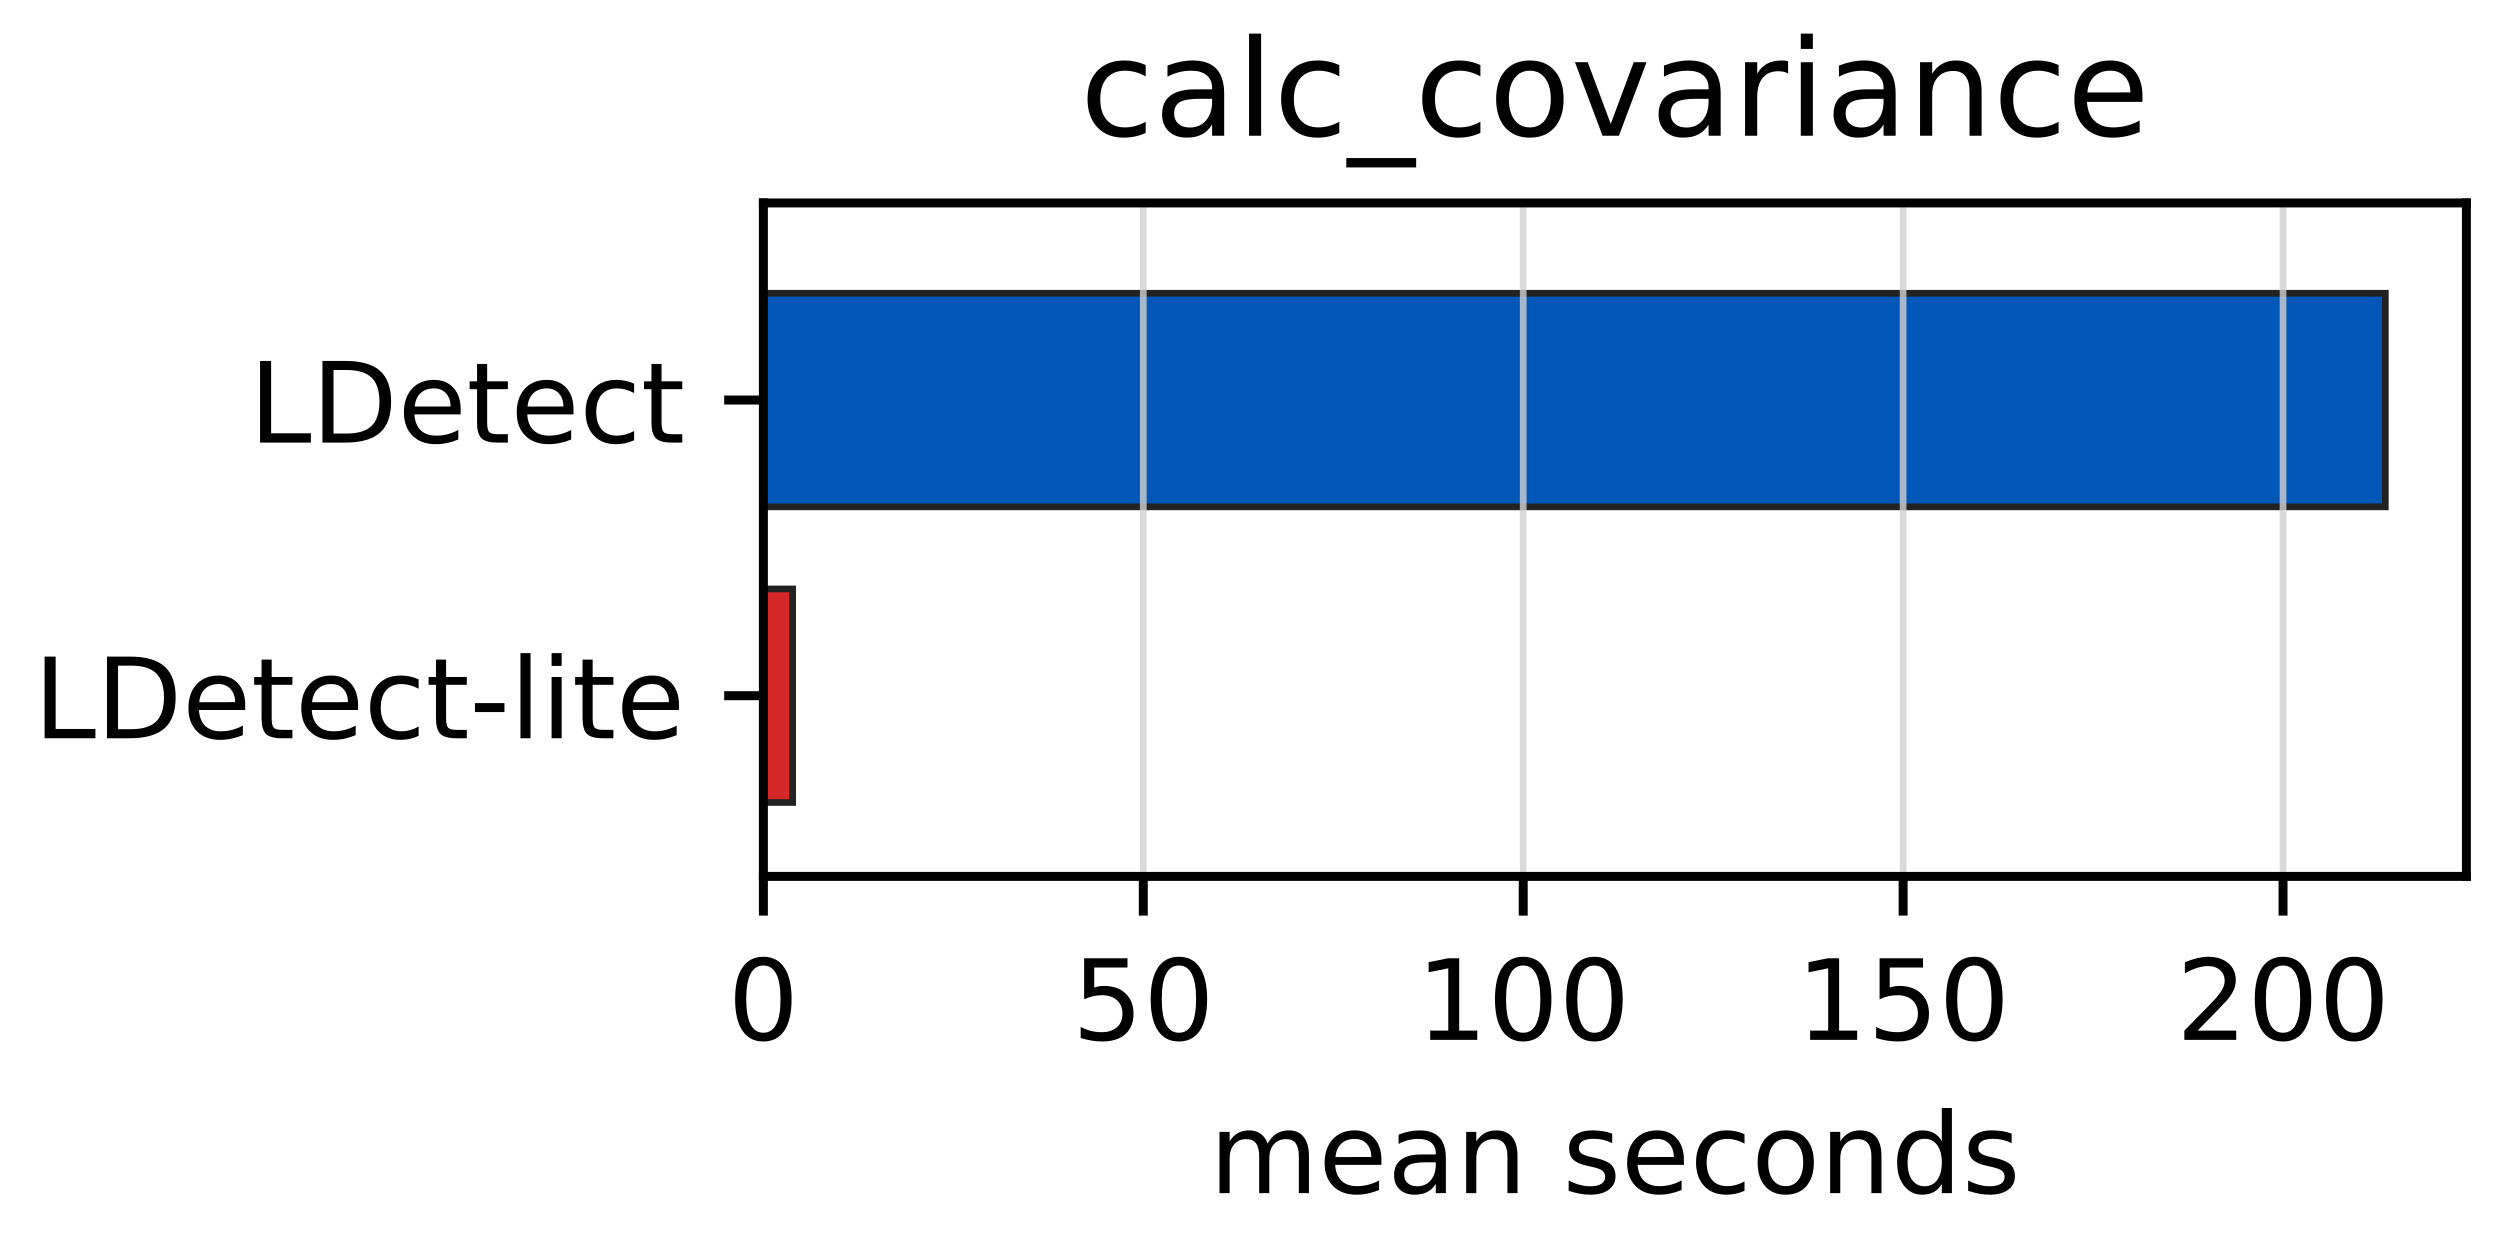
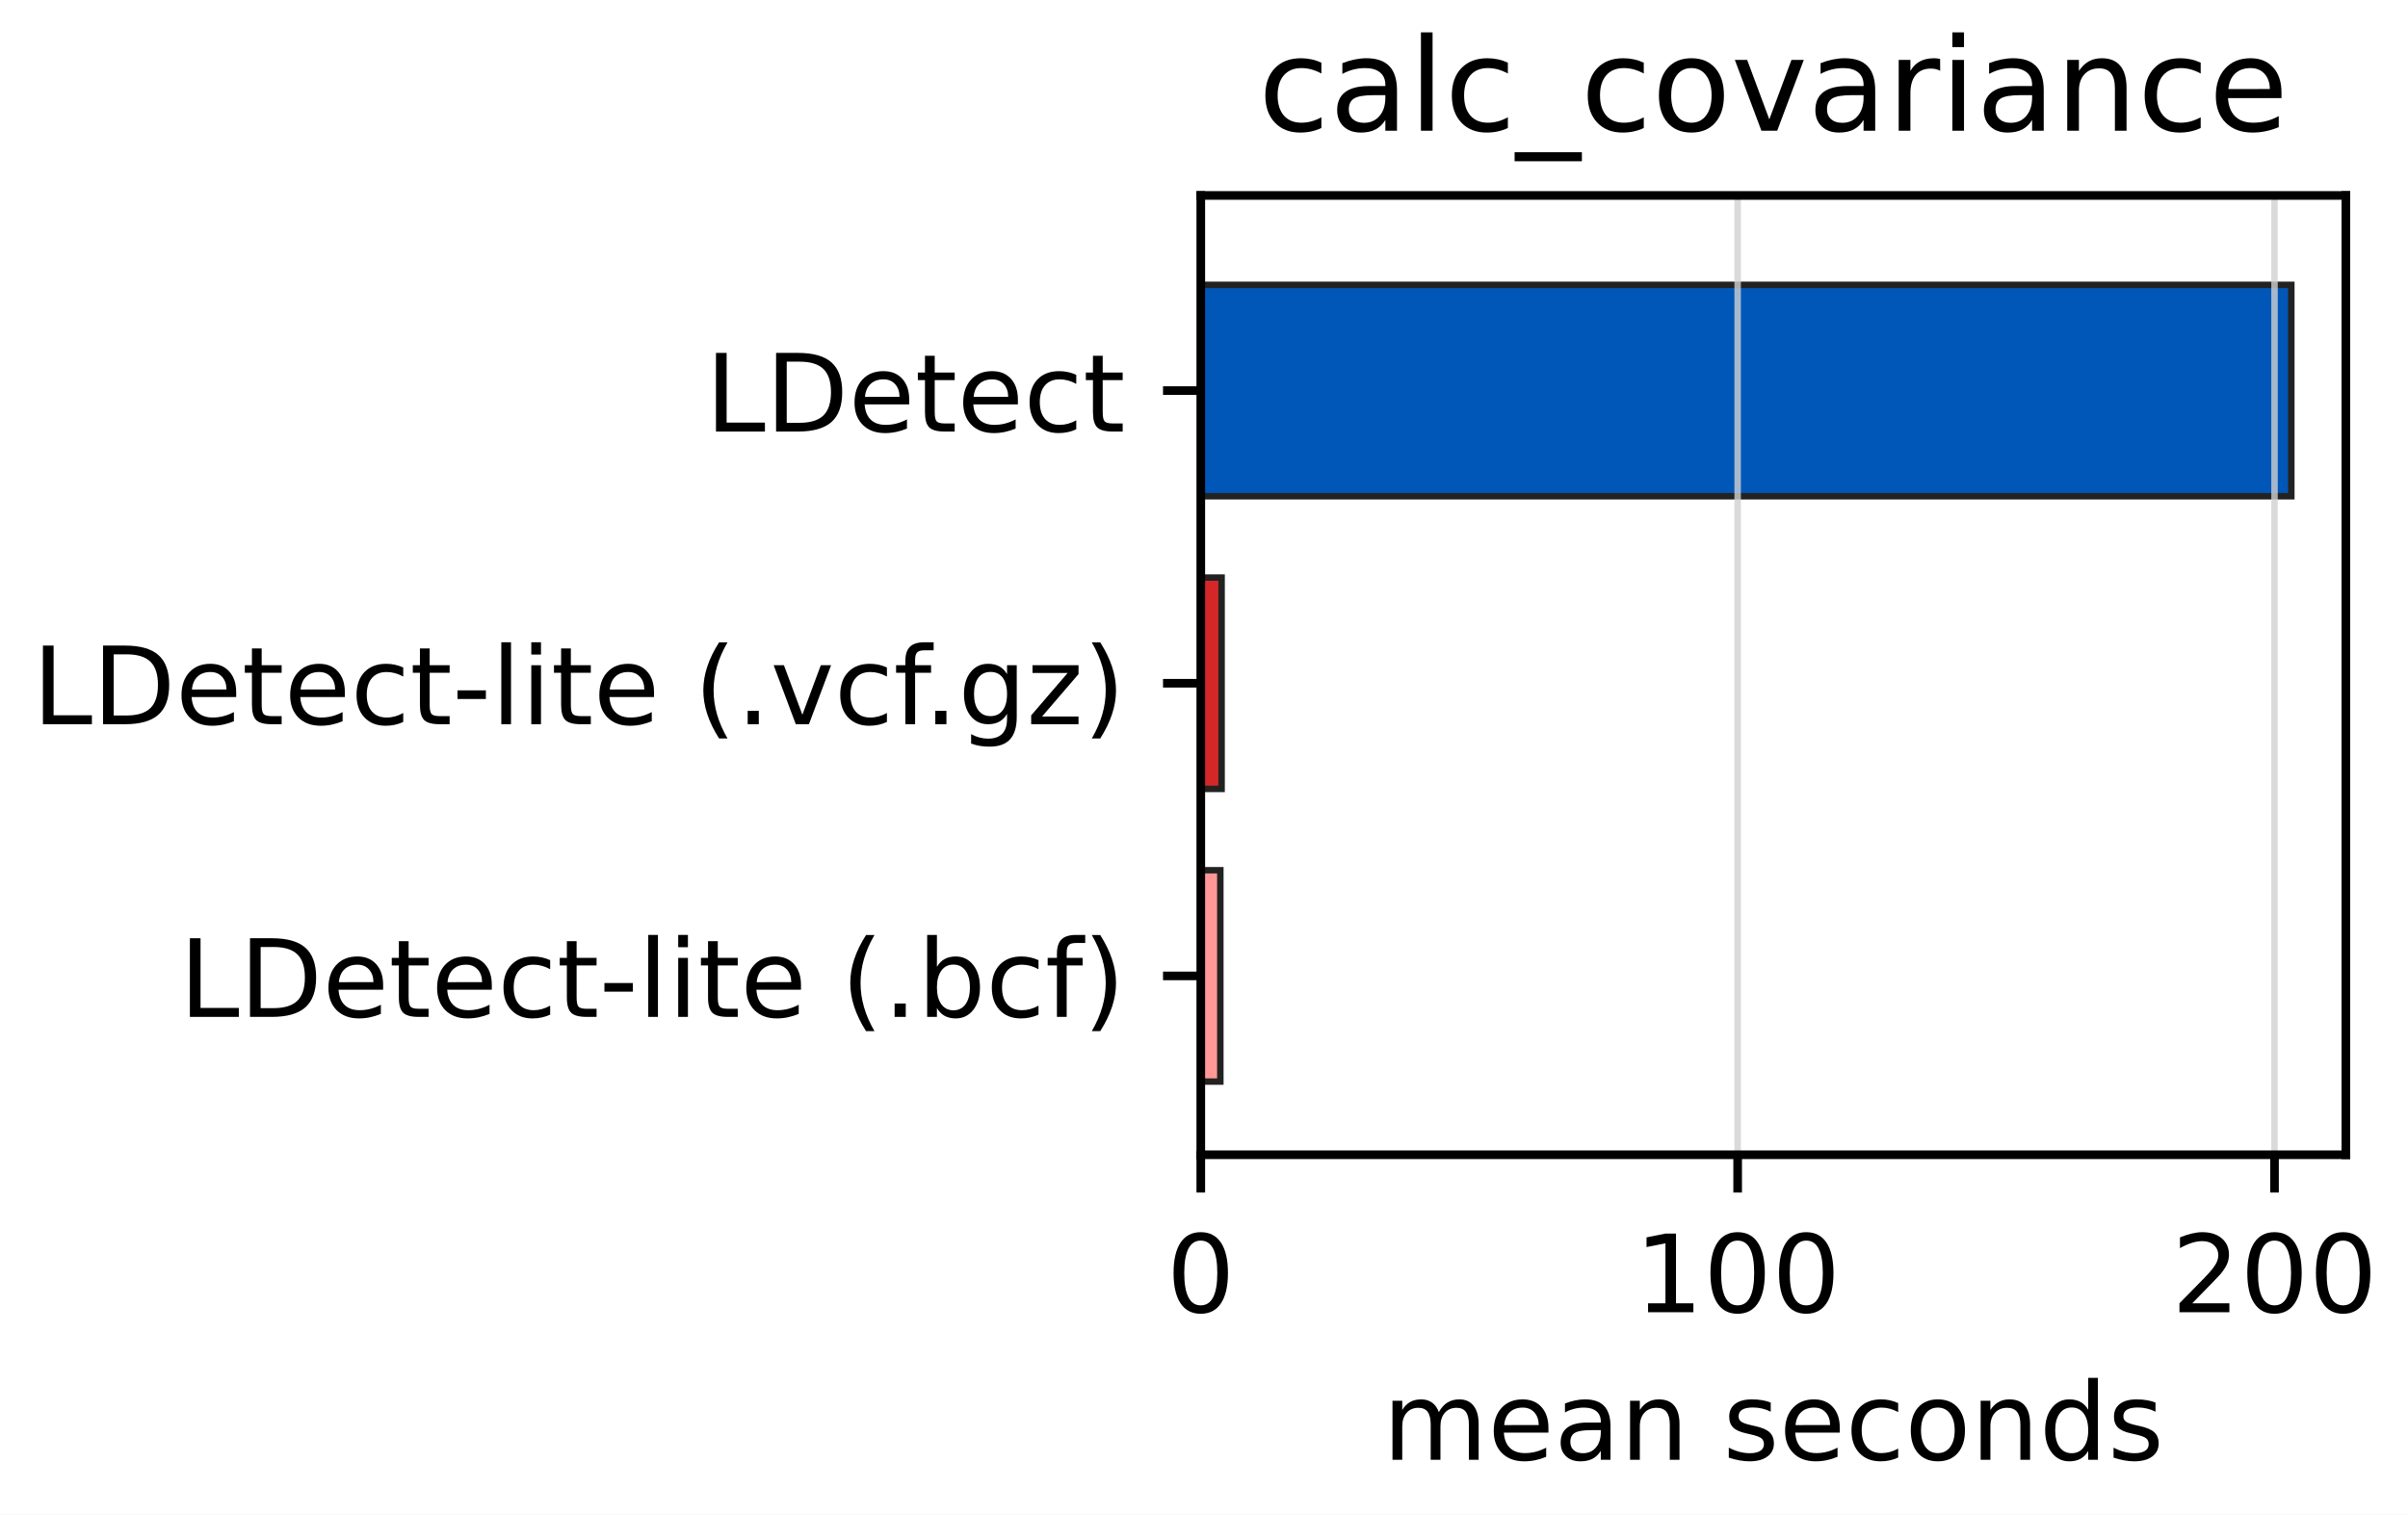
- <svg xmlns="http://www.w3.org/2000/svg" xmlns:xlink="http://www.w3.org/1999/xlink" width="223.2pt" height="111.6pt" viewBox="0 0 223.2 111.6" version="1.1">
+ <svg xmlns="http://www.w3.org/2000/svg" xmlns:xlink="http://www.w3.org/1999/xlink" width="223.2pt" height="140.4pt" viewBox="0 0 223.2 140.4" version="1.1">
  <defs>
    <style type="text/css">*{stroke-linejoin: round; stroke-linecap: butt}</style>
  </defs>
  <g id="figure_1">
    <g id="patch_1">
-       <path d="M 0 111.6  L 223.2 111.6  L 223.2 0  L 0 0  z " style="fill: #ffffff" />
+       <path d="M 0 140.4  L 223.2 140.4  L 223.2 0  L 0 0  z " style="fill: #ffffff" />
    </g>
    <g id="axes_1">
      <g id="patch_2">
-         <path d="M 68.155 78.244  L 220.2 78.244  L 220.2 18.118  L 68.155 18.118  z " style="fill: #ffffff" />
+         <path d="M 111.302 107.044  L 217.439 107.044  L 217.439 18.118  L 111.302 18.118  z " style="fill: #ffffff" />
      </g>
      <g id="patch_3">
-         <path d="M 68.155 26.184  L 212.96 26.184  L 212.96 45.248  L 68.155 45.248  z " clip-path="url(#pc7d5cfd12a)" style="fill: #0057b8; stroke: #222222; stroke-width: 0.6; stroke-linejoin: miter" />
+         <path d="M 111.302 26.408  L 212.385 26.408  L 212.385 46.002  L 111.302 46.002  z " clip-path="url(#p55ae9237c2)" style="fill: #0057b8; stroke: #222222; stroke-width: 0.6; stroke-linejoin: miter" />
      </g>
      <g id="patch_4">
-         <path d="M 68.155 52.58  L 70.767 52.58  L 70.767 71.644  L 68.155 71.644  z " clip-path="url(#pc7d5cfd12a)" style="fill: #d62728; stroke: #222222; stroke-width: 0.6; stroke-linejoin: miter" />
+         <path d="M 111.302 53.538  L 113.231 53.538  L 113.231 73.131  L 111.302 73.131  z " clip-path="url(#p55ae9237c2)" style="fill: #d62728; stroke: #222222; stroke-width: 0.6; stroke-linejoin: miter" />
+       </g>
+       <g id="patch_5">
+         <path d="M 111.302 80.667  L 113.114 80.667  L 113.114 100.261  L 111.302 100.261  z " clip-path="url(#p55ae9237c2)" style="fill: #ff9896; stroke: #222222; stroke-width: 0.6; stroke-linejoin: miter" />
      </g>
      <g id="matplotlib.axis_1">
        <g id="xtick_1">
          <g id="line2d_1">
-             <path d="M 68.155 78.244  L 68.155 18.118  " clip-path="url(#pc7d5cfd12a)" style="fill: none; stroke: #d0d0d0; stroke-opacity: 0.8; stroke-width: 0.6; stroke-linecap: square" />
+             <path d="M 111.302 107.044  L 111.302 18.118  " clip-path="url(#p55ae9237c2)" style="fill: none; stroke: #d0d0d0; stroke-opacity: 0.8; stroke-width: 0.6; stroke-linecap: square" />
          </g>
          <g id="line2d_2">
            <defs>
-               <path id="mc9c76d34bc" d="M 0 0  L 0 3.5  " style="stroke: #000000; stroke-width: 0.8" />
+               <path id="mbdb4639074" d="M 0 0  L 0 3.5  " style="stroke: #000000; stroke-width: 0.8" />
            </defs>
            <g>
-               <use xlink:href="#mc9c76d34bc" x="68.155" y="78.244" style="stroke: #000000; stroke-width: 0.8" />
+               <use xlink:href="#mbdb4639074" x="111.302" y="107.044" style="stroke: #000000; stroke-width: 0.8" />
            </g>
          </g>
          <g id="text_1">
-             <g transform="translate(64.97368 92.84195) scale(0.1 -0.1)">
+             <g transform="translate(108.1206 121.6419) scale(0.1 -0.1)">
              <defs>
                <path id="DejaVuSans-30" d="M 2034 4250  Q 1547 4250 1301 3770  Q 1056 3291 1056 2328  Q 1056 1369 1301 889  Q 1547 409 2034 409  Q 2525 409 2770 889  Q 3016 1369 3016 2328  Q 3016 3291 2770 3770  Q 2525 4250 2034 4250  z M 2034 4750  Q 2819 4750 3233 4129  Q 3647 3509 3647 2328  Q 3647 1150 3233 529  Q 2819 -91 2034 -91  Q 1250 -91 836 529  Q 422 1150 422 2328  Q 422 3509 836 4129  Q 1250 4750 2034 4750  z " transform="scale(0.015625)" />
              </defs>
              <use xlink:href="#DejaVuSans-30" />
            </g>
          </g>
        </g>
        <g id="xtick_2">
          <g id="line2d_3">
-             <path d="M 102.074 78.244  L 102.074 18.118  " clip-path="url(#pc7d5cfd12a)" style="fill: none; stroke: #d0d0d0; stroke-opacity: 0.8; stroke-width: 0.6; stroke-linecap: square" />
+             <path d="M 161.065 107.044  L 161.065 18.118  " clip-path="url(#p55ae9237c2)" style="fill: none; stroke: #d0d0d0; stroke-opacity: 0.8; stroke-width: 0.6; stroke-linecap: square" />
          </g>
          <g id="line2d_4">
            <g>
-               <use xlink:href="#mc9c76d34bc" x="102.074" y="78.244" style="stroke: #000000; stroke-width: 0.8" />
+               <use xlink:href="#mbdb4639074" x="161.065" y="107.044" style="stroke: #000000; stroke-width: 0.8" />
            </g>
          </g>
          <g id="text_2">
-             <g transform="translate(95.71123 92.84195) scale(0.1 -0.1)">
-               <defs>
-                 <path id="DejaVuSans-35" d="M 691 4666  L 3169 4666  L 3169 4134  L 1269 4134  L 1269 2991  Q 1406 3038 1543 3061  Q 1681 3084 1819 3084  Q 2600 3084 3056 2656  Q 3513 2228 3513 1497  Q 3513 744 3044 326  Q 2575 -91 1722 -91  Q 1428 -91 1123 -41  Q 819 9 494 109  L 494 744  Q 775 591 1075 516  Q 1375 441 1709 441  Q 2250 441 2565 725  Q 2881 1009 2881 1497  Q 2881 1984 2565 2268  Q 2250 2553 1709 2553  Q 1456 2553 1204 2497  Q 953 2441 691 2322  L 691 4666  z " transform="scale(0.015625)" />
-               </defs>
-               <use xlink:href="#DejaVuSans-35" />
-               <use xlink:href="#DejaVuSans-30" transform="translate(63.62305 0)" />
-             </g>
-           </g>
-         </g>
-         <g id="xtick_3">
-           <g id="line2d_5">
-             <path d="M 135.993 78.244  L 135.993 18.118  " clip-path="url(#pc7d5cfd12a)" style="fill: none; stroke: #d0d0d0; stroke-opacity: 0.8; stroke-width: 0.6; stroke-linecap: square" />
-           </g>
-           <g id="line2d_6">
-             <g>
-               <use xlink:href="#mc9c76d34bc" x="135.993" y="78.244" style="stroke: #000000; stroke-width: 0.8" />
-             </g>
-           </g>
-           <g id="text_3">
-             <g transform="translate(126.4488 92.84195) scale(0.1 -0.1)">
+             <g transform="translate(151.5211 121.6419) scale(0.1 -0.1)">
              <defs>
                <path id="DejaVuSans-31" d="M 794 531  L 1825 531  L 1825 4091  L 703 3866  L 703 4441  L 1819 4666  L 2450 4666  L 2450 531  L 3481 531  L 3481 0  L 794 0  L 794 531  z " transform="scale(0.015625)" />
              </defs>
              <use xlink:href="#DejaVuSans-31" />
              <use xlink:href="#DejaVuSans-30" transform="translate(63.62305 0)" />
              <use xlink:href="#DejaVuSans-30" transform="translate(127.2461 0)" />
            </g>
          </g>
        </g>
-         <g id="xtick_4">
-           <g id="line2d_7">
-             <path d="M 169.911 78.244  L 169.911 18.118  " clip-path="url(#pc7d5cfd12a)" style="fill: none; stroke: #d0d0d0; stroke-opacity: 0.8; stroke-width: 0.6; stroke-linecap: square" />
-           </g>
-           <g id="line2d_8">
-             <g>
-               <use xlink:href="#mc9c76d34bc" x="169.911" y="78.244" style="stroke: #000000; stroke-width: 0.8" />
-             </g>
-           </g>
-           <g id="text_4">
-             <g transform="translate(160.3676 92.84195) scale(0.1 -0.1)">
-               <use xlink:href="#DejaVuSans-31" />
-               <use xlink:href="#DejaVuSans-35" transform="translate(63.62305 0)" />
-               <use xlink:href="#DejaVuSans-30" transform="translate(127.2461 0)" />
-             </g>
-           </g>
-         </g>
-         <g id="xtick_5">
-           <g id="line2d_9">
-             <path d="M 203.83 78.244  L 203.83 18.118  " clip-path="url(#pc7d5cfd12a)" style="fill: none; stroke: #d0d0d0; stroke-opacity: 0.8; stroke-width: 0.6; stroke-linecap: square" />
-           </g>
-           <g id="line2d_10">
-             <g>
-               <use xlink:href="#mc9c76d34bc" x="203.83" y="78.244" style="stroke: #000000; stroke-width: 0.8" />
-             </g>
-           </g>
-           <g id="text_5">
-             <g transform="translate(194.2864 92.84195) scale(0.1 -0.1)">
+         <g id="xtick_3">
+           <g id="line2d_5">
+             <path d="M 210.828 107.044  L 210.828 18.118  " clip-path="url(#p55ae9237c2)" style="fill: none; stroke: #d0d0d0; stroke-opacity: 0.8; stroke-width: 0.6; stroke-linecap: square" />
+           </g>
+           <g id="line2d_6">
+             <g>
+               <use xlink:href="#mbdb4639074" x="210.828" y="107.044" style="stroke: #000000; stroke-width: 0.8" />
+             </g>
+           </g>
+           <g id="text_3">
+             <g transform="translate(201.2842 121.6419) scale(0.1 -0.1)">
              <defs>
                <path id="DejaVuSans-32" d="M 1228 531  L 3431 531  L 3431 0  L 469 0  L 469 531  Q 828 903 1448 1529  Q 2069 2156 2228 2338  Q 2531 2678 2651 2914  Q 2772 3150 2772 3378  Q 2772 3750 2511 3984  Q 2250 4219 1831 4219  Q 1534 4219 1204 4116  Q 875 4013 500 3803  L 500 4441  Q 881 4594 1212 4672  Q 1544 4750 1819 4750  Q 2544 4750 2975 4387  Q 3406 4025 3406 3419  Q 3406 3131 3298 2873  Q 3191 2616 2906 2266  Q 2828 2175 2409 1742  Q 1991 1309 1228 531  z " transform="scale(0.015625)" />
              </defs>
              <use xlink:href="#DejaVuSans-32" />
              <use xlink:href="#DejaVuSans-30" transform="translate(63.62305 0)" />
              <use xlink:href="#DejaVuSans-30" transform="translate(127.2461 0)" />
            </g>
          </g>
        </g>
-         <g id="text_6">
-           <g transform="translate(107.9711 106.5201) scale(0.1 -0.1)">
+         <g id="text_4">
+           <g transform="translate(128.164 135.3201) scale(0.1 -0.1)">
            <defs>
              <path id="DejaVuSans-6d" d="M 3328 2828  Q 3544 3216 3844 3400  Q 4144 3584 4550 3584  Q 5097 3584 5394 3201  Q 5691 2819 5691 2113  L 5691 0  L 5113 0  L 5113 2094  Q 5113 2597 4934 2840  Q 4756 3084 4391 3084  Q 3944 3084 3684 2787  Q 3425 2491 3425 1978  L 3425 0  L 2847 0  L 2847 2094  Q 2847 2600 2669 2842  Q 2491 3084 2119 3084  Q 1678 3084 1418 2786  Q 1159 2488 1159 1978  L 1159 0  L 581 0  L 581 3500  L 1159 3500  L 1159 2956  Q 1356 3278 1631 3431  Q 1906 3584 2284 3584  Q 2666 3584 2933 3390  Q 3200 3197 3328 2828  z " transform="scale(0.015625)" />
              <path id="DejaVuSans-65" d="M 3597 1894  L 3597 1613  L 953 1613  Q 991 1019 1311 708  Q 1631 397 2203 397  Q 2534 397 2845 478  Q 3156 559 3463 722  L 3463 178  Q 3153 47 2828 -22  Q 2503 -91 2169 -91  Q 1331 -91 842 396  Q 353 884 353 1716  Q 353 2575 817 3079  Q 1281 3584 2069 3584  Q 2775 3584 3186 3129  Q 3597 2675 3597 1894  z M 3022 2063  Q 3016 2534 2758 2815  Q 2500 3097 2075 3097  Q 1594 3097 1305 2825  Q 1016 2553 972 2059  L 3022 2063  z " transform="scale(0.015625)" />
              <path id="DejaVuSans-61" d="M 2194 1759  Q 1497 1759 1228 1600  Q 959 1441 959 1056  Q 959 750 1161 570  Q 1363 391 1709 391  Q 2188 391 2477 730  Q 2766 1069 2766 1631  L 2766 1759  L 2194 1759  z M 3341 1997  L 3341 0  L 2766 0  L 2766 531  Q 2569 213 2275 61  Q 1981 -91 1556 -91  Q 1019 -91 701 211  Q 384 513 384 1019  Q 384 1609 779 1909  Q 1175 2209 1959 2209  L 2766 2209  L 2766 2266  Q 2766 2663 2505 2880  Q 2244 3097 1772 3097  Q 1472 3097 1187 3025  Q 903 2953 641 2809  L 641 3341  Q 956 3463 1253 3523  Q 1550 3584 1831 3584  Q 2591 3584 2966 3190  Q 3341 2797 3341 1997  z " transform="scale(0.015625)" />
              <path id="DejaVuSans-6e" d="M 3513 2113  L 3513 0  L 2938 0  L 2938 2094  Q 2938 2591 2744 2837  Q 2550 3084 2163 3084  Q 1697 3084 1428 2787  Q 1159 2491 1159 1978  L 1159 0  L 581 0  L 581 3500  L 1159 3500  L 1159 2956  Q 1366 3272 1645 3428  Q 1925 3584 2291 3584  Q 2894 3584 3203 3211  Q 3513 2838 3513 2113  z " transform="scale(0.015625)" />
              <path id="DejaVuSans-20" transform="scale(0.015625)" />
              <path id="DejaVuSans-73" d="M 2834 3397  L 2834 2853  Q 2591 2978 2328 3040  Q 2066 3103 1784 3103  Q 1356 3103 1142 2972  Q 928 2841 928 2578  Q 928 2378 1081 2264  Q 1234 2150 1697 2047  L 1894 2003  Q 2506 1872 2764 1633  Q 3022 1394 3022 966  Q 3022 478 2636 193  Q 2250 -91 1575 -91  Q 1294 -91 989 -36  Q 684 19 347 128  L 347 722  Q 666 556 975 473  Q 1284 391 1588 391  Q 1994 391 2212 530  Q 2431 669 2431 922  Q 2431 1156 2273 1281  Q 2116 1406 1581 1522  L 1381 1569  Q 847 1681 609 1914  Q 372 2147 372 2553  Q 372 3047 722 3315  Q 1072 3584 1716 3584  Q 2034 3584 2315 3537  Q 2597 3491 2834 3397  z " transform="scale(0.015625)" />
              <path id="DejaVuSans-63" d="M 3122 3366  L 3122 2828  Q 2878 2963 2633 3030  Q 2388 3097 2138 3097  Q 1578 3097 1268 2742  Q 959 2388 959 1747  Q 959 1106 1268 751  Q 1578 397 2138 397  Q 2388 397 2633 464  Q 2878 531 3122 666  L 3122 134  Q 2881 22 2623 -34  Q 2366 -91 2075 -91  Q 1284 -91 818 406  Q 353 903 353 1747  Q 353 2603 823 3093  Q 1294 3584 2113 3584  Q 2378 3584 2631 3529  Q 2884 3475 3122 3366  z " transform="scale(0.015625)" />
              <path id="DejaVuSans-6f" d="M 1959 3097  Q 1497 3097 1228 2736  Q 959 2375 959 1747  Q 959 1119 1226 758  Q 1494 397 1959 397  Q 2419 397 2687 759  Q 2956 1122 2956 1747  Q 2956 2369 2687 2733  Q 2419 3097 1959 3097  z M 1959 3584  Q 2709 3584 3137 3096  Q 3566 2609 3566 1747  Q 3566 888 3137 398  Q 2709 -91 1959 -91  Q 1206 -91 779 398  Q 353 888 353 1747  Q 353 2609 779 3096  Q 1206 3584 1959 3584  z " transform="scale(0.015625)" />
              <path id="DejaVuSans-64" d="M 2906 2969  L 2906 4863  L 3481 4863  L 3481 0  L 2906 0  L 2906 525  Q 2725 213 2448 61  Q 2172 -91 1784 -91  Q 1150 -91 751 415  Q 353 922 353 1747  Q 353 2572 751 3078  Q 1150 3584 1784 3584  Q 2172 3584 2448 3432  Q 2725 3281 2906 2969  z M 947 1747  Q 947 1113 1208 752  Q 1469 391 1925 391  Q 2381 391 2643 752  Q 2906 1113 2906 1747  Q 2906 2381 2643 2742  Q 2381 3103 1925 3103  Q 1469 3103 1208 2742  Q 947 2381 947 1747  z " transform="scale(0.015625)" />
            </defs>
            <use xlink:href="#DejaVuSans-6d" />
            <use xlink:href="#DejaVuSans-65" transform="translate(97.41211 0)" />
            <use xlink:href="#DejaVuSans-61" transform="translate(158.9355 0)" />
            <use xlink:href="#DejaVuSans-6e" transform="translate(220.2148 0)" />
            <use xlink:href="#DejaVuSans-20" transform="translate(283.5938 0)" />
            <use xlink:href="#DejaVuSans-73" transform="translate(315.3809 0)" />
            <use xlink:href="#DejaVuSans-65" transform="translate(367.4805 0)" />
            <use xlink:href="#DejaVuSans-63" transform="translate(429.0039 0)" />
            <use xlink:href="#DejaVuSans-6f" transform="translate(483.9844 0)" />
            <use xlink:href="#DejaVuSans-6e" transform="translate(545.166 0)" />
            <use xlink:href="#DejaVuSans-64" transform="translate(608.5449 0)" />
            <use xlink:href="#DejaVuSans-73" transform="translate(672.0215 0)" />
          </g>
        </g>
      </g>
      <g id="matplotlib.axis_2">
        <g id="ytick_1">
-           <g id="line2d_11">
+           <g id="line2d_7">
            <defs>
-               <path id="m15d7954d78" d="M 0 0  L -3.5 0  " style="stroke: #000000; stroke-width: 0.8" />
+               <path id="m452595bb13" d="M 0 0  L -3.5 0  " style="stroke: #000000; stroke-width: 0.8" />
            </defs>
            <g>
-               <use xlink:href="#m15d7954d78" x="68.155" y="35.716" style="stroke: #000000; stroke-width: 0.8" />
-             </g>
-           </g>
-           <g id="text_7">
-             <g transform="translate(22.23774 39.51519) scale(0.1 -0.1)">
+               <use xlink:href="#m452595bb13" x="111.302" y="36.205" style="stroke: #000000; stroke-width: 0.8" />
+             </g>
+           </g>
+           <g id="text_5">
+             <g transform="translate(65.38461 40.00405) scale(0.1 -0.1)">
              <defs>
                <path id="DejaVuSans-4c" d="M 628 4666  L 1259 4666  L 1259 531  L 3531 531  L 3531 0  L 628 0  L 628 4666  z " transform="scale(0.015625)" />
                <path id="DejaVuSans-44" d="M 1259 4147  L 1259 519  L 2022 519  Q 2988 519 3436 956  Q 3884 1394 3884 2338  Q 3884 3275 3436 3711  Q 2988 4147 2022 4147  L 1259 4147  z M 628 4666  L 1925 4666  Q 3281 4666 3915 4102  Q 4550 3538 4550 2338  Q 4550 1131 3912 565  Q 3275 0 1925 0  L 628 0  L 628 4666  z " transform="scale(0.015625)" />
                <path id="DejaVuSans-74" d="M 1172 4494  L 1172 3500  L 2356 3500  L 2356 3053  L 1172 3053  L 1172 1153  Q 1172 725 1289 603  Q 1406 481 1766 481  L 2356 481  L 2356 0  L 1766 0  Q 1100 0 847 248  Q 594 497 594 1153  L 594 3053  L 172 3053  L 172 3500  L 594 3500  L 594 4494  L 1172 4494  z " transform="scale(0.015625)" />
              </defs>
              <use xlink:href="#DejaVuSans-4c" />
              <use xlink:href="#DejaVuSans-44" transform="translate(55.71289 0)" />
              <use xlink:href="#DejaVuSans-65" transform="translate(132.7148 0)" />
              <use xlink:href="#DejaVuSans-74" transform="translate(194.2383 0)" />
              <use xlink:href="#DejaVuSans-65" transform="translate(233.4473 0)" />
              <use xlink:href="#DejaVuSans-63" transform="translate(294.9707 0)" />
              <use xlink:href="#DejaVuSans-74" transform="translate(349.9512 0)" />
            </g>
          </g>
        </g>
        <g id="ytick_2">
-           <g id="line2d_12">
-             <g>
-               <use xlink:href="#m15d7954d78" x="68.155" y="62.112" style="stroke: #000000; stroke-width: 0.8" />
-             </g>
-           </g>
-           <g id="text_8">
-             <g transform="translate(3.00024 65.91159) scale(0.1 -0.1)">
+           <g id="line2d_8">
+             <g>
+               <use xlink:href="#m452595bb13" x="111.302" y="63.335" style="stroke: #000000; stroke-width: 0.8" />
+             </g>
+           </g>
+           <g id="text_6">
+             <g transform="translate(3.00024 67.13376) scale(0.1 -0.1)">
              <defs>
                <path id="DejaVuSans-2d" d="M 313 2009  L 1997 2009  L 1997 1497  L 313 1497  L 313 2009  z " transform="scale(0.015625)" />
                <path id="DejaVuSans-6c" d="M 603 4863  L 1178 4863  L 1178 0  L 603 0  L 603 4863  z " transform="scale(0.015625)" />
                <path id="DejaVuSans-69" d="M 603 3500  L 1178 3500  L 1178 0  L 603 0  L 603 3500  z M 603 4863  L 1178 4863  L 1178 4134  L 603 4134  L 603 4863  z " transform="scale(0.015625)" />
+                 <path id="DejaVuSans-28" d="M 1984 4856  Q 1566 4138 1362 3434  Q 1159 2731 1159 2009  Q 1159 1288 1364 580  Q 1569 -128 1984 -844  L 1484 -844  Q 1016 -109 783 600  Q 550 1309 550 2009  Q 550 2706 781 3412  Q 1013 4119 1484 4856  L 1984 4856  z " transform="scale(0.015625)" />
+                 <path id="DejaVuSans-2e" d="M 684 794  L 1344 794  L 1344 0  L 684 0  L 684 794  z " transform="scale(0.015625)" />
+                 <path id="DejaVuSans-76" d="M 191 3500  L 800 3500  L 1894 563  L 2988 3500  L 3597 3500  L 2284 0  L 1503 0  L 191 3500  z " transform="scale(0.015625)" />
+                 <path id="DejaVuSans-66" d="M 2375 4863  L 2375 4384  L 1825 4384  Q 1516 4384 1395 4259  Q 1275 4134 1275 3809  L 1275 3500  L 2222 3500  L 2222 3053  L 1275 3053  L 1275 0  L 697 0  L 697 3053  L 147 3053  L 147 3500  L 697 3500  L 697 3744  Q 697 4328 969 4595  Q 1241 4863 1831 4863  L 2375 4863  z " transform="scale(0.015625)" />
+                 <path id="DejaVuSans-67" d="M 2906 1791  Q 2906 2416 2648 2759  Q 2391 3103 1925 3103  Q 1463 3103 1205 2759  Q 947 2416 947 1791  Q 947 1169 1205 825  Q 1463 481 1925 481  Q 2391 481 2648 825  Q 2906 1169 2906 1791  z M 3481 434  Q 3481 -459 3084 -895  Q 2688 -1331 1869 -1331  Q 1566 -1331 1297 -1286  Q 1028 -1241 775 -1147  L 775 -588  Q 1028 -725 1275 -790  Q 1522 -856 1778 -856  Q 2344 -856 2625 -561  Q 2906 -266 2906 331  L 2906 616  Q 2728 306 2450 153  Q 2172 0 1784 0  Q 1141 0 747 490  Q 353 981 353 1791  Q 353 2603 747 3093  Q 1141 3584 1784 3584  Q 2172 3584 2450 3431  Q 2728 3278 2906 2969  L 2906 3500  L 3481 3500  L 3481 434  z " transform="scale(0.015625)" />
+                 <path id="DejaVuSans-7a" d="M 353 3500  L 3084 3500  L 3084 2975  L 922 459  L 3084 459  L 3084 0  L 275 0  L 275 525  L 2438 3041  L 353 3041  L 353 3500  z " transform="scale(0.015625)" />
+                 <path id="DejaVuSans-29" d="M 513 4856  L 1013 4856  Q 1481 4119 1714 3412  Q 1947 2706 1947 2009  Q 1947 1309 1714 600  Q 1481 -109 1013 -844  L 513 -844  Q 928 -128 1133 580  Q 1338 1288 1338 2009  Q 1338 2731 1133 3434  Q 928 4138 513 4856  z " transform="scale(0.015625)" />
              </defs>
              <use xlink:href="#DejaVuSans-4c" />
              <use xlink:href="#DejaVuSans-44" transform="translate(55.71289 0)" />
              <use xlink:href="#DejaVuSans-65" transform="translate(132.7148 0)" />
              <use xlink:href="#DejaVuSans-74" transform="translate(194.2383 0)" />
              <use xlink:href="#DejaVuSans-65" transform="translate(233.4473 0)" />
              <use xlink:href="#DejaVuSans-63" transform="translate(294.9707 0)" />
              <use xlink:href="#DejaVuSans-74" transform="translate(349.9512 0)" />
              <use xlink:href="#DejaVuSans-2d" transform="translate(389.1602 0)" />
              <use xlink:href="#DejaVuSans-6c" transform="translate(425.2441 0)" />
              <use xlink:href="#DejaVuSans-69" transform="translate(453.0273 0)" />
              <use xlink:href="#DejaVuSans-74" transform="translate(480.8105 0)" />
              <use xlink:href="#DejaVuSans-65" transform="translate(520.0195 0)" />
-             </g>
-           </g>
-         </g>
-       </g>
-       <g id="patch_5">
-         <path d="M 68.155 78.244  L 68.155 18.118  " style="fill: none; stroke: #000000; stroke-width: 0.8; stroke-linejoin: miter; stroke-linecap: square" />
+               <use xlink:href="#DejaVuSans-20" transform="translate(581.543 0)" />
+               <use xlink:href="#DejaVuSans-28" transform="translate(613.3301 0)" />
+               <use xlink:href="#DejaVuSans-2e" transform="translate(652.3438 0)" />
+               <use xlink:href="#DejaVuSans-76" transform="translate(684.1309 0)" />
+               <use xlink:href="#DejaVuSans-63" transform="translate(743.3105 0)" />
+               <use xlink:href="#DejaVuSans-66" transform="translate(798.291 0)" />
+               <use xlink:href="#DejaVuSans-2e" transform="translate(826.2461 0)" />
+               <use xlink:href="#DejaVuSans-67" transform="translate(858.0332 0)" />
+               <use xlink:href="#DejaVuSans-7a" transform="translate(921.5098 0)" />
+               <use xlink:href="#DejaVuSans-29" transform="translate(974 0)" />
+             </g>
+           </g>
+         </g>
+         <g id="ytick_3">
+           <g id="line2d_9">
+             <g>
+               <use xlink:href="#m452595bb13" x="111.302" y="90.464" style="stroke: #000000; stroke-width: 0.8" />
+             </g>
+           </g>
+           <g id="text_7">
+             <g transform="translate(16.62055 94.26346) scale(0.1 -0.1)">
+               <defs>
+                 <path id="DejaVuSans-62" d="M 3116 1747  Q 3116 2381 2855 2742  Q 2594 3103 2138 3103  Q 1681 3103 1420 2742  Q 1159 2381 1159 1747  Q 1159 1113 1420 752  Q 1681 391 2138 391  Q 2594 391 2855 752  Q 3116 1113 3116 1747  z M 1159 2969  Q 1341 3281 1617 3432  Q 1894 3584 2278 3584  Q 2916 3584 3314 3078  Q 3713 2572 3713 1747  Q 3713 922 3314 415  Q 2916 -91 2278 -91  Q 1894 -91 1617 61  Q 1341 213 1159 525  L 1159 0  L 581 0  L 581 4863  L 1159 4863  L 1159 2969  z " transform="scale(0.015625)" />
+               </defs>
+               <use xlink:href="#DejaVuSans-4c" />
+               <use xlink:href="#DejaVuSans-44" transform="translate(55.71289 0)" />
+               <use xlink:href="#DejaVuSans-65" transform="translate(132.7148 0)" />
+               <use xlink:href="#DejaVuSans-74" transform="translate(194.2383 0)" />
+               <use xlink:href="#DejaVuSans-65" transform="translate(233.4473 0)" />
+               <use xlink:href="#DejaVuSans-63" transform="translate(294.9707 0)" />
+               <use xlink:href="#DejaVuSans-74" transform="translate(349.9512 0)" />
+               <use xlink:href="#DejaVuSans-2d" transform="translate(389.1602 0)" />
+               <use xlink:href="#DejaVuSans-6c" transform="translate(425.2441 0)" />
+               <use xlink:href="#DejaVuSans-69" transform="translate(453.0273 0)" />
+               <use xlink:href="#DejaVuSans-74" transform="translate(480.8105 0)" />
+               <use xlink:href="#DejaVuSans-65" transform="translate(520.0195 0)" />
+               <use xlink:href="#DejaVuSans-20" transform="translate(581.543 0)" />
+               <use xlink:href="#DejaVuSans-28" transform="translate(613.3301 0)" />
+               <use xlink:href="#DejaVuSans-2e" transform="translate(652.3438 0)" />
+               <use xlink:href="#DejaVuSans-62" transform="translate(684.1309 0)" />
+               <use xlink:href="#DejaVuSans-63" transform="translate(747.6074 0)" />
+               <use xlink:href="#DejaVuSans-66" transform="translate(802.5879 0)" />
+               <use xlink:href="#DejaVuSans-29" transform="translate(837.793 0)" />
+             </g>
+           </g>
+         </g>
      </g>
      <g id="patch_6">
-         <path d="M 220.2 78.244  L 220.2 18.118  " style="fill: none; stroke: #000000; stroke-width: 0.8; stroke-linejoin: miter; stroke-linecap: square" />
+         <path d="M 111.302 107.044  L 111.302 18.118  " style="fill: none; stroke: #000000; stroke-width: 0.8; stroke-linejoin: miter; stroke-linecap: square" />
      </g>
      <g id="patch_7">
-         <path d="M 68.155 78.244  L 220.2 78.244  " style="fill: none; stroke: #000000; stroke-width: 0.8; stroke-linejoin: miter; stroke-linecap: square" />
+         <path d="M 217.439 107.044  L 217.439 18.118  " style="fill: none; stroke: #000000; stroke-width: 0.8; stroke-linejoin: miter; stroke-linecap: square" />
      </g>
      <g id="patch_8">
-         <path d="M 68.155 18.118  L 220.2 18.118  " style="fill: none; stroke: #000000; stroke-width: 0.8; stroke-linejoin: miter; stroke-linecap: square" />
-       </g>
-       <g id="text_9">
-         <g transform="translate(96.43328 12.11837) scale(0.12 -0.12)">
+         <path d="M 111.302 107.044  L 217.439 107.044  " style="fill: none; stroke: #000000; stroke-width: 0.8; stroke-linejoin: miter; stroke-linecap: square" />
+       </g>
+       <g id="patch_9">
+         <path d="M 111.302 18.118  L 217.439 18.118  " style="fill: none; stroke: #000000; stroke-width: 0.8; stroke-linejoin: miter; stroke-linecap: square" />
+       </g>
+       <g id="text_8">
+         <g transform="translate(116.6262 12.11837) scale(0.12 -0.12)">
          <defs>
            <path id="DejaVuSans-5f" d="M 3263 -1063  L 3263 -1509  L -63 -1509  L -63 -1063  L 3263 -1063  z " transform="scale(0.015625)" />
-             <path id="DejaVuSans-76" d="M 191 3500  L 800 3500  L 1894 563  L 2988 3500  L 3597 3500  L 2284 0  L 1503 0  L 191 3500  z " transform="scale(0.015625)" />
            <path id="DejaVuSans-72" d="M 2631 2963  Q 2534 3019 2420 3045  Q 2306 3072 2169 3072  Q 1681 3072 1420 2755  Q 1159 2438 1159 1844  L 1159 0  L 581 0  L 581 3500  L 1159 3500  L 1159 2956  Q 1341 3275 1631 3429  Q 1922 3584 2338 3584  Q 2397 3584 2469 3576  Q 2541 3569 2628 3553  L 2631 2963  z " transform="scale(0.015625)" />
          </defs>
          <use xlink:href="#DejaVuSans-63" />
          <use xlink:href="#DejaVuSans-61" transform="translate(54.98047 0)" />
          <use xlink:href="#DejaVuSans-6c" transform="translate(116.2598 0)" />
          <use xlink:href="#DejaVuSans-63" transform="translate(144.043 0)" />
          <use xlink:href="#DejaVuSans-5f" transform="translate(199.0234 0)" />
          <use xlink:href="#DejaVuSans-63" transform="translate(249.0234 0)" />
          <use xlink:href="#DejaVuSans-6f" transform="translate(304.0039 0)" />
          <use xlink:href="#DejaVuSans-76" transform="translate(365.1855 0)" />
          <use xlink:href="#DejaVuSans-61" transform="translate(424.3652 0)" />
          <use xlink:href="#DejaVuSans-72" transform="translate(485.6445 0)" />
          <use xlink:href="#DejaVuSans-69" transform="translate(526.7578 0)" />
          <use xlink:href="#DejaVuSans-61" transform="translate(554.541 0)" />
          <use xlink:href="#DejaVuSans-6e" transform="translate(615.8203 0)" />
          <use xlink:href="#DejaVuSans-63" transform="translate(679.1992 0)" />
          <use xlink:href="#DejaVuSans-65" transform="translate(734.1797 0)" />
        </g>
      </g>
    </g>
  </g>
  <defs>
-     <clipPath id="pc7d5cfd12a">
-       <rect x="68.155" y="18.118" width="152.045" height="60.125" />
+     <clipPath id="p55ae9237c2">
+       <rect x="111.302" y="18.118" width="106.137" height="88.925" />
    </clipPath>
  </defs>
</svg>
